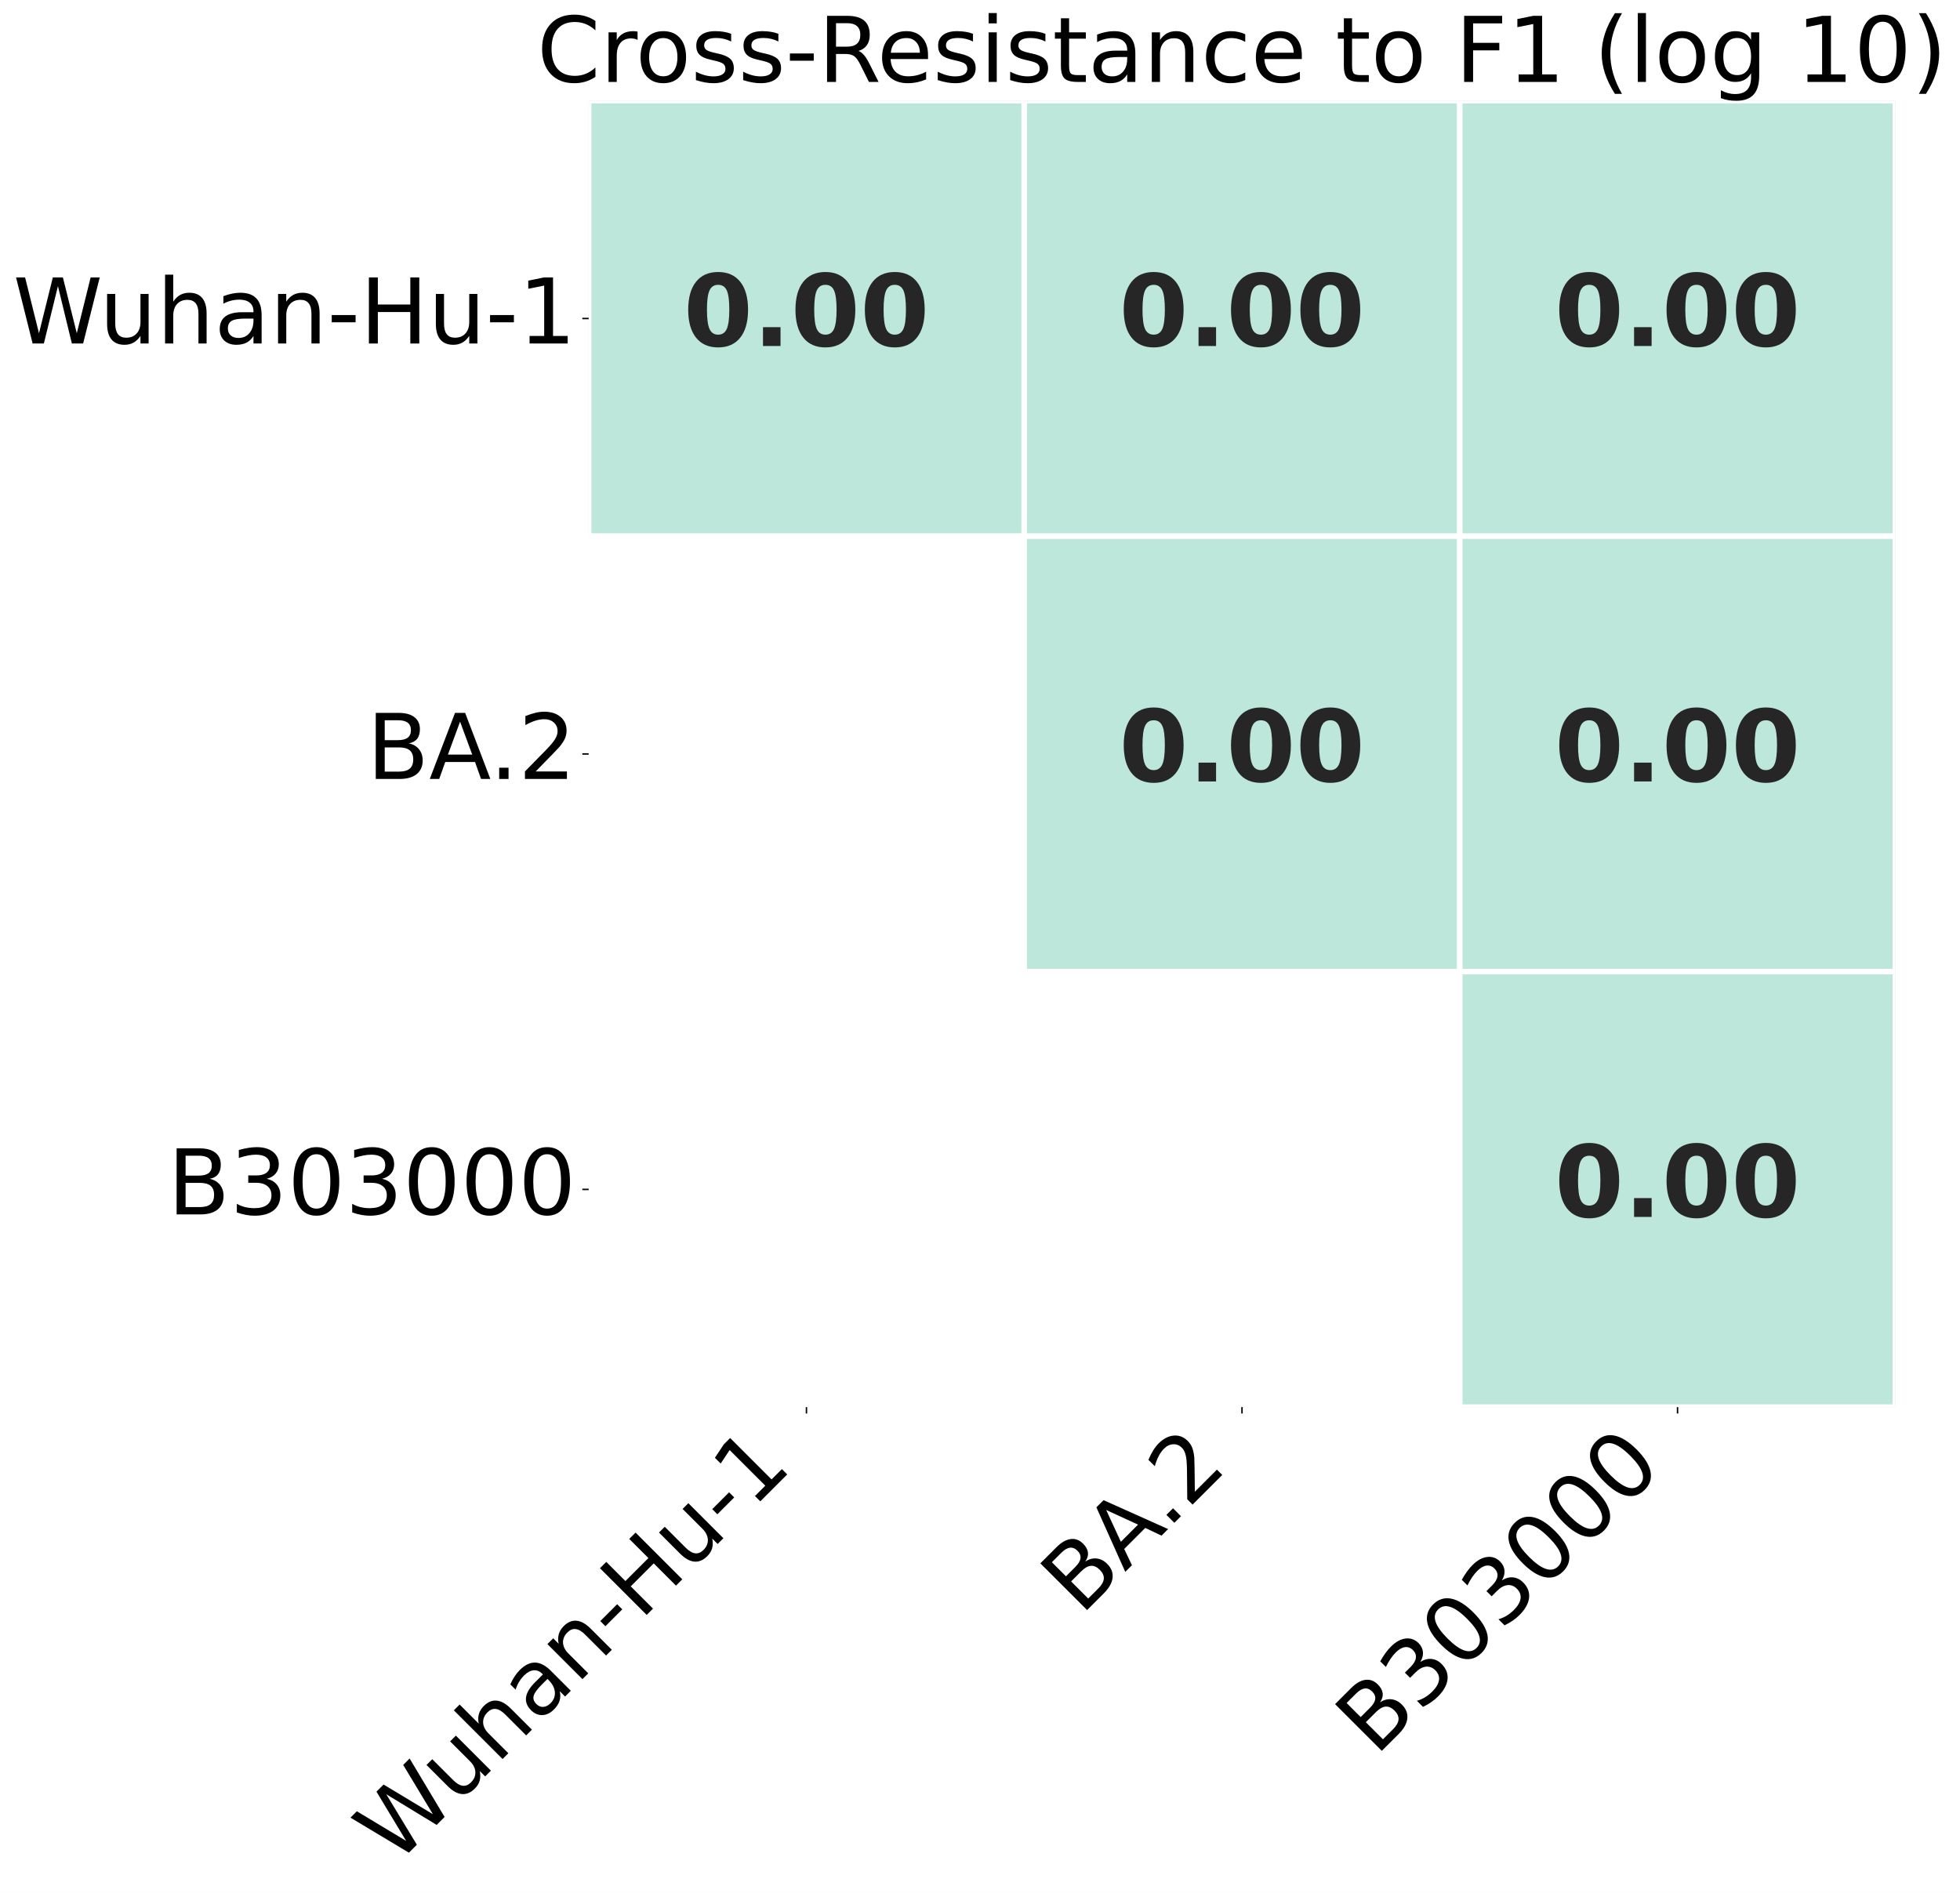
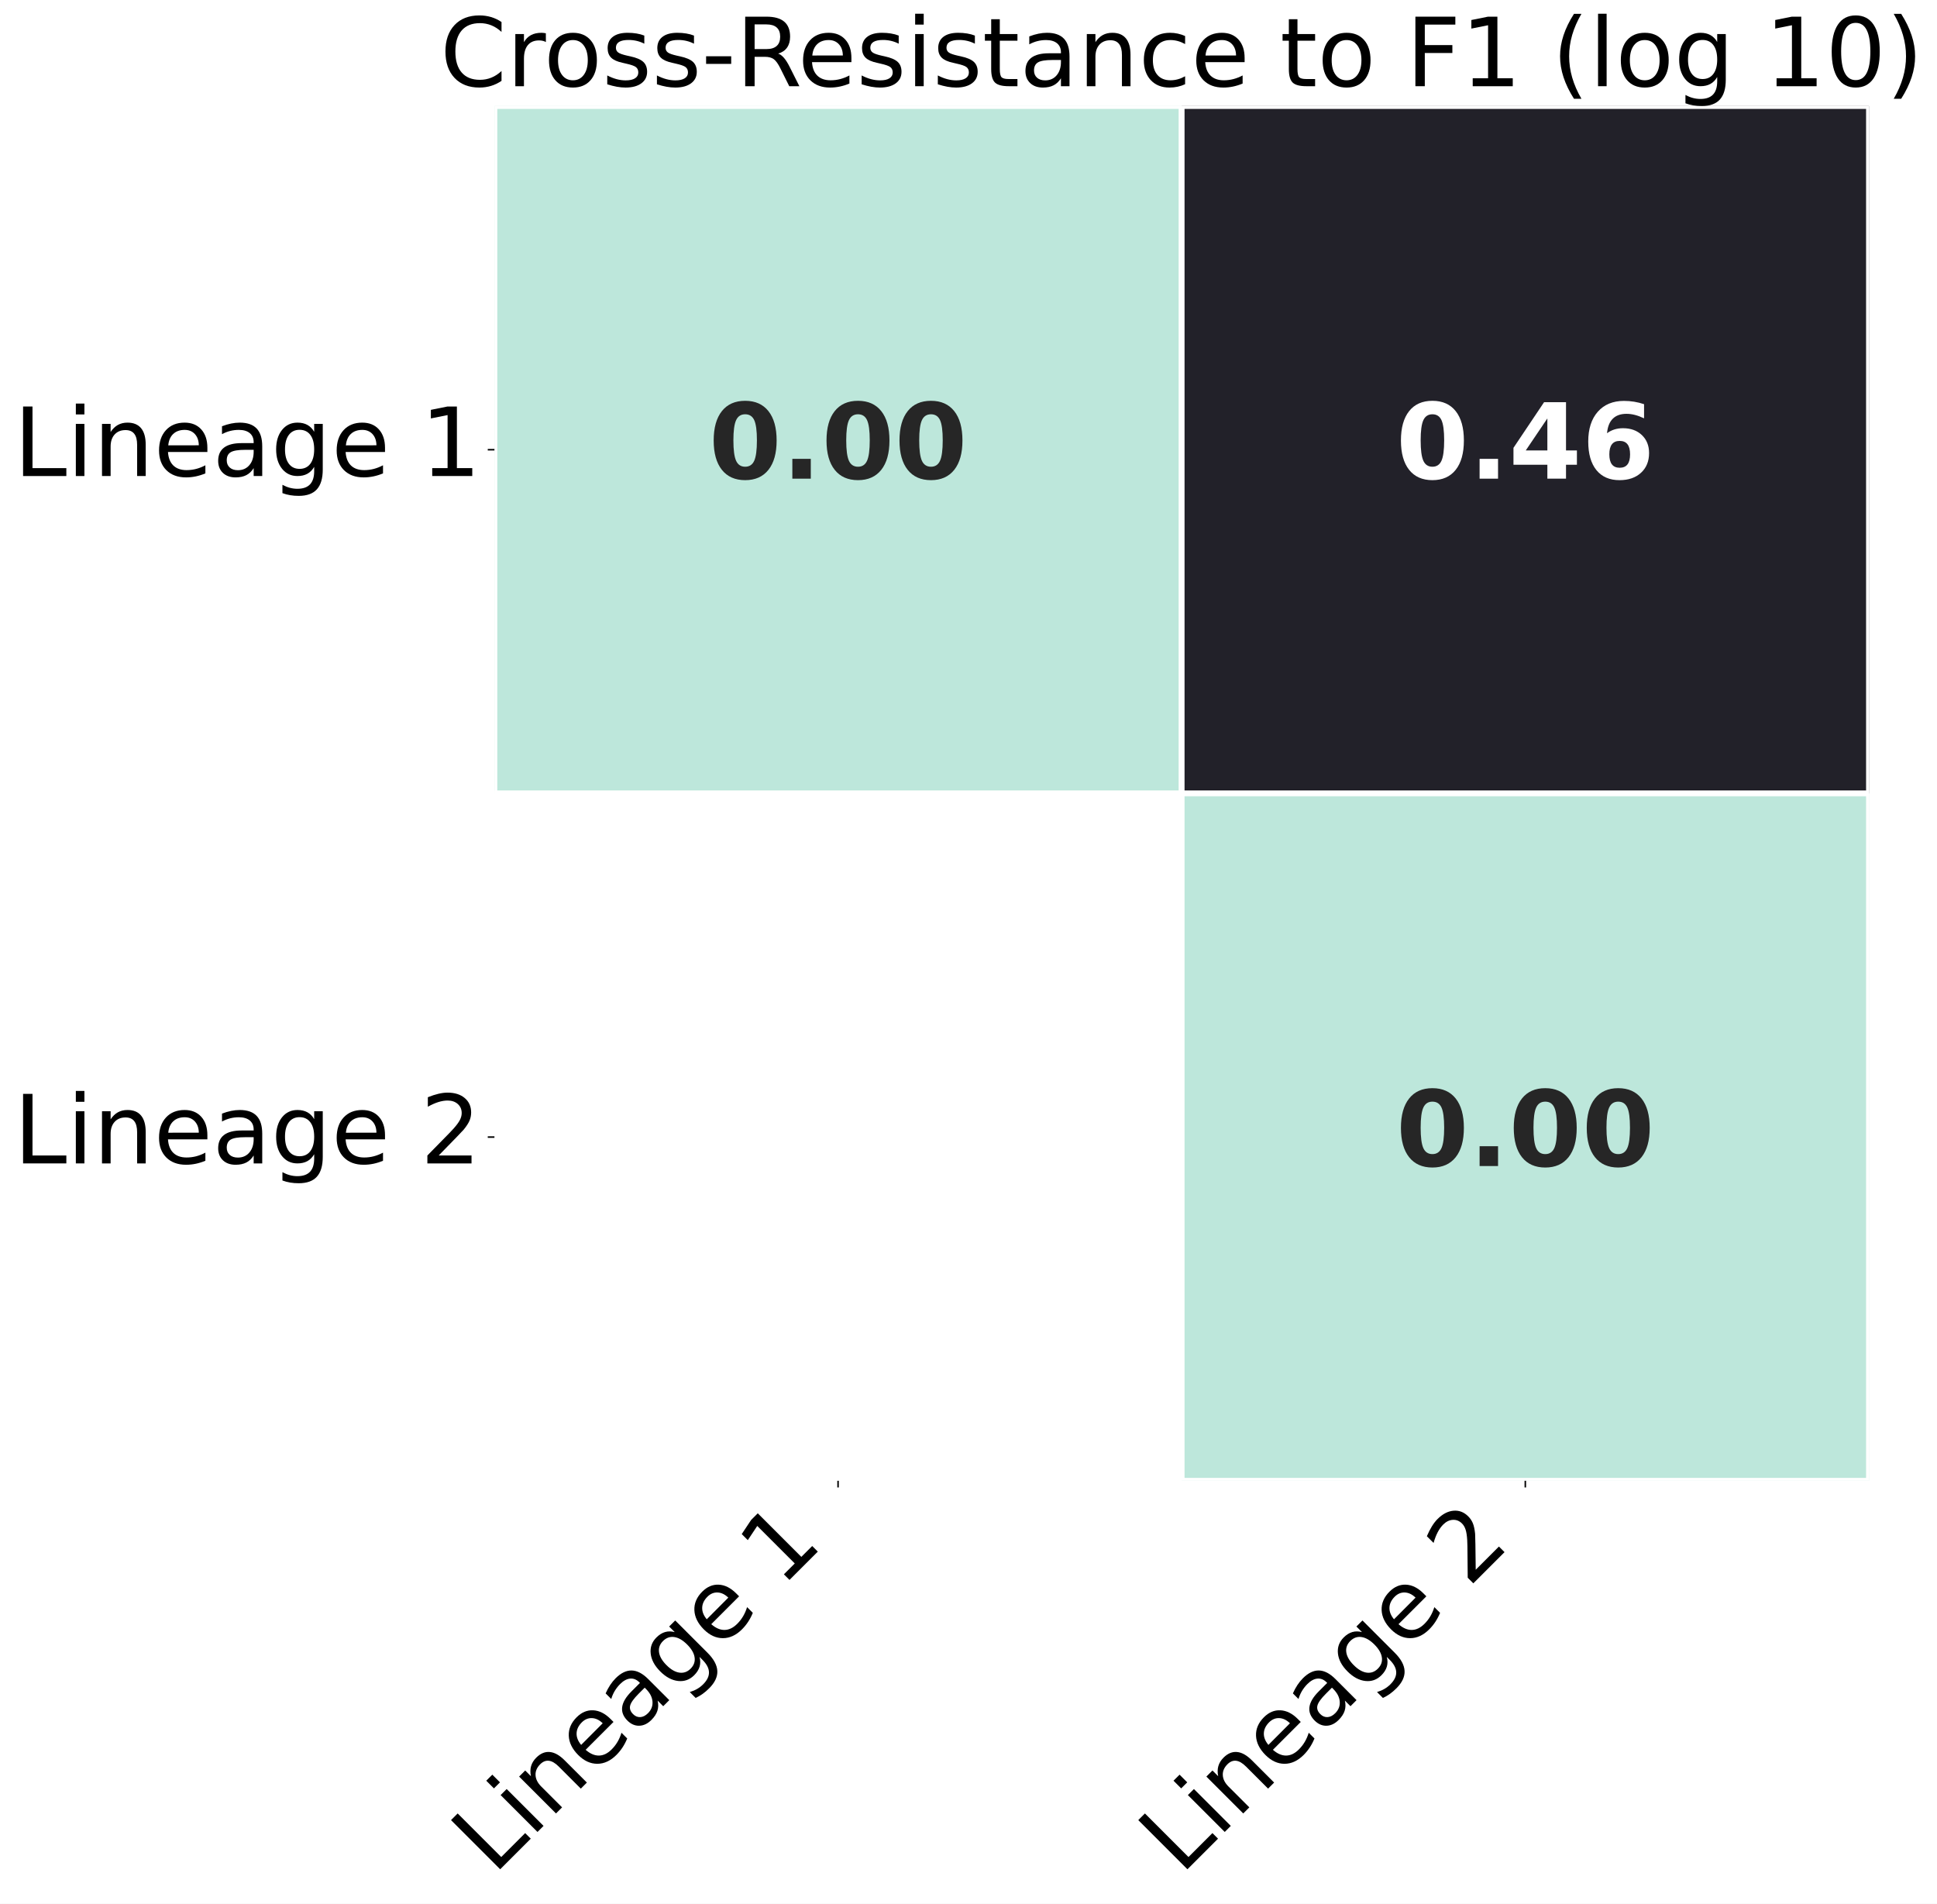
- <svg xmlns="http://www.w3.org/2000/svg" xmlns:xlink="http://www.w3.org/1999/xlink" width="1081.115pt" height="1044.29pt" viewBox="0 0 1081.115 1044.29" version="1.1">
+ <svg xmlns="http://www.w3.org/2000/svg" xmlns:xlink="http://www.w3.org/1999/xlink" width="1015.662pt" height="998.008pt" viewBox="0 0 1015.662 998.008" version="1.1">
  <defs>
    <style type="text/css">*{stroke-linejoin: round; stroke-linecap: butt}</style>
  </defs>
  <g id="figure_1">
    <g id="patch_1">
-       <path d="M 0 1044.29  L 1081.115 1044.29  L 1081.115 0  L 0 0  z " style="fill: #ffffff" />
+       <path d="M 0 998.008  L 1015.662 998.008  L 1015.662 -0  L 0 -0  z " style="fill: #ffffff" />
    </g>
    <g id="axes_1">
      <g id="patch_2">
-         <path d="M 324.708 776.311  L 1045.428 776.311  L 1045.428 55.591  L 324.708 55.591  z " style="fill: #ffffff" />
+         <path d="M 259.255 776.311  L 979.975 776.311  L 979.975 55.591  L 259.255 55.591  z " style="fill: #ffffff" />
      </g>
      <g id="QuadMesh_1">
-         <path d="M 324.708 55.591  L 564.948 55.591  L 564.948 295.831  L 324.708 295.831  L 324.708 55.591  " clip-path="url(#p2dd719ef88)" style="fill: #bde7db; stroke: #ffffff; stroke-width: 3" />
-         <path d="M 564.948 55.591  L 805.188 55.591  L 805.188 295.831  L 564.948 295.831  L 564.948 55.591  " clip-path="url(#p2dd719ef88)" style="fill: #bde7db; stroke: #ffffff; stroke-width: 3" />
-         <path d="M 805.188 55.591  L 1045.428 55.591  L 1045.428 295.831  L 805.188 295.831  L 805.188 55.591  " clip-path="url(#p2dd719ef88)" style="fill: #bde7db; stroke: #ffffff; stroke-width: 3" />
-         <path d="M 324.708 295.831  L 564.948 295.831  L 564.948 536.071  L 324.708 536.071  L 324.708 295.831  " clip-path="url(#p2dd719ef88)" style="fill: none; stroke: #ffffff; stroke-width: 3" />
-         <path d="M 564.948 295.831  L 805.188 295.831  L 805.188 536.071  L 564.948 536.071  L 564.948 295.831  " clip-path="url(#p2dd719ef88)" style="fill: #bde7db; stroke: #ffffff; stroke-width: 3" />
-         <path d="M 805.188 295.831  L 1045.428 295.831  L 1045.428 536.071  L 805.188 536.071  L 805.188 295.831  " clip-path="url(#p2dd719ef88)" style="fill: #bde7db; stroke: #ffffff; stroke-width: 3" />
-         <path d="M 324.708 536.071  L 564.948 536.071  L 564.948 776.311  L 324.708 776.311  L 324.708 536.071  " clip-path="url(#p2dd719ef88)" style="fill: none; stroke: #ffffff; stroke-width: 3" />
-         <path d="M 564.948 536.071  L 805.188 536.071  L 805.188 776.311  L 564.948 776.311  L 564.948 536.071  " clip-path="url(#p2dd719ef88)" style="fill: none; stroke: #ffffff; stroke-width: 3" />
-         <path d="M 805.188 536.071  L 1045.428 536.071  L 1045.428 776.311  L 805.188 776.311  L 805.188 536.071  " clip-path="url(#p2dd719ef88)" style="fill: #bde7db; stroke: #ffffff; stroke-width: 3" />
+         <path d="M 259.255 55.591  L 619.615 55.591  L 619.615 415.951  L 259.255 415.951  L 259.255 55.591  " clip-path="url(#p2020a7a3eb)" style="fill: #bde7db; stroke: #ffffff; stroke-width: 3" />
+         <path d="M 619.615 55.591  L 979.975 55.591  L 979.975 415.951  L 619.615 415.951  L 619.615 55.591  " clip-path="url(#p2020a7a3eb)" style="fill: #222129; stroke: #ffffff; stroke-width: 3" />
+         <path d="M 259.255 415.951  L 619.615 415.951  L 619.615 776.311  L 259.255 776.311  L 259.255 415.951  " clip-path="url(#p2020a7a3eb)" style="fill: none; stroke: #ffffff; stroke-width: 3" />
+         <path d="M 619.615 415.951  L 979.975 415.951  L 979.975 776.311  L 619.615 776.311  L 619.615 415.951  " clip-path="url(#p2020a7a3eb)" style="fill: #bde7db; stroke: #ffffff; stroke-width: 3" />
      </g>
      <g id="matplotlib.axis_1">
        <g id="xtick_1">
          <g id="line2d_1">
            <defs>
-               <path id="m6b0433010d" d="M 0 0  L 0 3.5  " style="stroke: #000000; stroke-width: 0.8" />
+               <path id="mced4cc26a5" d="M 0 0  L 0 3.5  " style="stroke: #000000; stroke-width: 0.8" />
            </defs>
            <g>
-               <use xlink:href="#m6b0433010d" x="444.828" y="776.311" style="stroke: #000000; stroke-width: 0.8" />
+               <use xlink:href="#mced4cc26a5" x="439.435" y="776.311" style="stroke: #000000; stroke-width: 0.8" />
            </g>
          </g>
          <g id="text_1">
-             <g transform="translate(217.9128 1029.737) rotate(-45) scale(0.5 -0.5)">
+             <g transform="translate(258.8021 983.455) rotate(-45) scale(0.5 -0.5)">
              <defs>
-                 <path id="DejaVuSans-57" d="M 213 4666  L 850 4666  L 1831 722  L 2809 4666  L 3519 4666  L 4500 722  L 5478 4666  L 6119 4666  L 4947 0  L 4153 0  L 3169 4050  L 2175 0  L 1381 0  L 213 4666  z " transform="scale(0.015625)" />
-                 <path id="DejaVuSans-75" d="M 544 1381  L 544 3500  L 1119 3500  L 1119 1403  Q 1119 906 1312 657  Q 1506 409 1894 409  Q 2359 409 2629 706  Q 2900 1003 2900 1516  L 2900 3500  L 3475 3500  L 3475 0  L 2900 0  L 2900 538  Q 2691 219 2414 64  Q 2138 -91 1772 -91  Q 1169 -91 856 284  Q 544 659 544 1381  z M 1991 3584  L 1991 3584  z " transform="scale(0.015625)" />
-                 <path id="DejaVuSans-68" d="M 3513 2113  L 3513 0  L 2938 0  L 2938 2094  Q 2938 2591 2744 2837  Q 2550 3084 2163 3084  Q 1697 3084 1428 2787  Q 1159 2491 1159 1978  L 1159 0  L 581 0  L 581 4863  L 1159 4863  L 1159 2956  Q 1366 3272 1645 3428  Q 1925 3584 2291 3584  Q 2894 3584 3203 3211  Q 3513 2838 3513 2113  z " transform="scale(0.015625)" />
+                 <path id="DejaVuSans-4c" d="M 628 4666  L 1259 4666  L 1259 531  L 3531 531  L 3531 0  L 628 0  L 628 4666  z " transform="scale(0.015625)" />
+                 <path id="DejaVuSans-69" d="M 603 3500  L 1178 3500  L 1178 0  L 603 0  L 603 3500  z M 603 4863  L 1178 4863  L 1178 4134  L 603 4134  L 603 4863  z " transform="scale(0.015625)" />
+                 <path id="DejaVuSans-6e" d="M 3513 2113  L 3513 0  L 2938 0  L 2938 2094  Q 2938 2591 2744 2837  Q 2550 3084 2163 3084  Q 1697 3084 1428 2787  Q 1159 2491 1159 1978  L 1159 0  L 581 0  L 581 3500  L 1159 3500  L 1159 2956  Q 1366 3272 1645 3428  Q 1925 3584 2291 3584  Q 2894 3584 3203 3211  Q 3513 2838 3513 2113  z " transform="scale(0.015625)" />
+                 <path id="DejaVuSans-65" d="M 3597 1894  L 3597 1613  L 953 1613  Q 991 1019 1311 708  Q 1631 397 2203 397  Q 2534 397 2845 478  Q 3156 559 3463 722  L 3463 178  Q 3153 47 2828 -22  Q 2503 -91 2169 -91  Q 1331 -91 842 396  Q 353 884 353 1716  Q 353 2575 817 3079  Q 1281 3584 2069 3584  Q 2775 3584 3186 3129  Q 3597 2675 3597 1894  z M 3022 2063  Q 3016 2534 2758 2815  Q 2500 3097 2075 3097  Q 1594 3097 1305 2825  Q 1016 2553 972 2059  L 3022 2063  z " transform="scale(0.015625)" />
                <path id="DejaVuSans-61" d="M 2194 1759  Q 1497 1759 1228 1600  Q 959 1441 959 1056  Q 959 750 1161 570  Q 1363 391 1709 391  Q 2188 391 2477 730  Q 2766 1069 2766 1631  L 2766 1759  L 2194 1759  z M 3341 1997  L 3341 0  L 2766 0  L 2766 531  Q 2569 213 2275 61  Q 1981 -91 1556 -91  Q 1019 -91 701 211  Q 384 513 384 1019  Q 384 1609 779 1909  Q 1175 2209 1959 2209  L 2766 2209  L 2766 2266  Q 2766 2663 2505 2880  Q 2244 3097 1772 3097  Q 1472 3097 1187 3025  Q 903 2953 641 2809  L 641 3341  Q 956 3463 1253 3523  Q 1550 3584 1831 3584  Q 2591 3584 2966 3190  Q 3341 2797 3341 1997  z " transform="scale(0.015625)" />
-                 <path id="DejaVuSans-6e" d="M 3513 2113  L 3513 0  L 2938 0  L 2938 2094  Q 2938 2591 2744 2837  Q 2550 3084 2163 3084  Q 1697 3084 1428 2787  Q 1159 2491 1159 1978  L 1159 0  L 581 0  L 581 3500  L 1159 3500  L 1159 2956  Q 1366 3272 1645 3428  Q 1925 3584 2291 3584  Q 2894 3584 3203 3211  Q 3513 2838 3513 2113  z " transform="scale(0.015625)" />
-                 <path id="DejaVuSans-2d" d="M 313 2009  L 1997 2009  L 1997 1497  L 313 1497  L 313 2009  z " transform="scale(0.015625)" />
-                 <path id="DejaVuSans-48" d="M 628 4666  L 1259 4666  L 1259 2753  L 3553 2753  L 3553 4666  L 4184 4666  L 4184 0  L 3553 0  L 3553 2222  L 1259 2222  L 1259 0  L 628 0  L 628 4666  z " transform="scale(0.015625)" />
+                 <path id="DejaVuSans-67" d="M 2906 1791  Q 2906 2416 2648 2759  Q 2391 3103 1925 3103  Q 1463 3103 1205 2759  Q 947 2416 947 1791  Q 947 1169 1205 825  Q 1463 481 1925 481  Q 2391 481 2648 825  Q 2906 1169 2906 1791  z M 3481 434  Q 3481 -459 3084 -895  Q 2688 -1331 1869 -1331  Q 1566 -1331 1297 -1286  Q 1028 -1241 775 -1147  L 775 -588  Q 1028 -725 1275 -790  Q 1522 -856 1778 -856  Q 2344 -856 2625 -561  Q 2906 -266 2906 331  L 2906 616  Q 2728 306 2450 153  Q 2172 0 1784 0  Q 1141 0 747 490  Q 353 981 353 1791  Q 353 2603 747 3093  Q 1141 3584 1784 3584  Q 2172 3584 2450 3431  Q 2728 3278 2906 2969  L 2906 3500  L 3481 3500  L 3481 434  z " transform="scale(0.015625)" />
+                 <path id="DejaVuSans-20" transform="scale(0.015625)" />
                <path id="DejaVuSans-31" d="M 794 531  L 1825 531  L 1825 4091  L 703 3866  L 703 4441  L 1819 4666  L 2450 4666  L 2450 531  L 3481 531  L 3481 0  L 794 0  L 794 531  z " transform="scale(0.015625)" />
              </defs>
-               <use xlink:href="#DejaVuSans-57" />
-               <use xlink:href="#DejaVuSans-75" x="95.252" />
-               <use xlink:href="#DejaVuSans-68" x="158.631" />
-               <use xlink:href="#DejaVuSans-61" x="222.01" />
-               <use xlink:href="#DejaVuSans-6e" x="283.289" />
-               <use xlink:href="#DejaVuSans-2d" x="346.668" />
-               <use xlink:href="#DejaVuSans-48" x="382.752" />
-               <use xlink:href="#DejaVuSans-75" x="457.947" />
-               <use xlink:href="#DejaVuSans-2d" x="521.326" />
-               <use xlink:href="#DejaVuSans-31" x="557.41" />
+               <use xlink:href="#DejaVuSans-4c" />
+               <use xlink:href="#DejaVuSans-69" x="55.713" />
+               <use xlink:href="#DejaVuSans-6e" x="83.496" />
+               <use xlink:href="#DejaVuSans-65" x="146.875" />
+               <use xlink:href="#DejaVuSans-61" x="208.398" />
+               <use xlink:href="#DejaVuSans-67" x="269.678" />
+               <use xlink:href="#DejaVuSans-65" x="333.154" />
+               <use xlink:href="#DejaVuSans-20" x="394.678" />
+               <use xlink:href="#DejaVuSans-31" x="426.465" />
            </g>
          </g>
        </g>
        <g id="xtick_2">
          <g id="line2d_2">
            <g>
-               <use xlink:href="#m6b0433010d" x="685.068" y="776.311" style="stroke: #000000; stroke-width: 0.8" />
+               <use xlink:href="#mced4cc26a5" x="799.795" y="776.311" style="stroke: #000000; stroke-width: 0.8" />
            </g>
          </g>
          <g id="text_2">
-             <g transform="translate(596.1602 891.73) rotate(-45) scale(0.5 -0.5)">
+             <g transform="translate(619.1621 983.455) rotate(-45) scale(0.5 -0.5)">
              <defs>
-                 <path id="DejaVuSans-42" d="M 1259 2228  L 1259 519  L 2272 519  Q 2781 519 3026 730  Q 3272 941 3272 1375  Q 3272 1813 3026 2020  Q 2781 2228 2272 2228  L 1259 2228  z M 1259 4147  L 1259 2741  L 2194 2741  Q 2656 2741 2882 2914  Q 3109 3088 3109 3444  Q 3109 3797 2882 3972  Q 2656 4147 2194 4147  L 1259 4147  z M 628 4666  L 2241 4666  Q 2963 4666 3353 4366  Q 3744 4066 3744 3513  Q 3744 3084 3544 2831  Q 3344 2578 2956 2516  Q 3422 2416 3680 2098  Q 3938 1781 3938 1306  Q 3938 681 3513 340  Q 3088 0 2303 0  L 628 0  L 628 4666  z " transform="scale(0.015625)" />
-                 <path id="DejaVuSans-41" d="M 2188 4044  L 1331 1722  L 3047 1722  L 2188 4044  z M 1831 4666  L 2547 4666  L 4325 0  L 3669 0  L 3244 1197  L 1141 1197  L 716 0  L 50 0  L 1831 4666  z " transform="scale(0.015625)" />
-                 <path id="DejaVuSans-2e" d="M 684 794  L 1344 794  L 1344 0  L 684 0  L 684 794  z " transform="scale(0.015625)" />
                <path id="DejaVuSans-32" d="M 1228 531  L 3431 531  L 3431 0  L 469 0  L 469 531  Q 828 903 1448 1529  Q 2069 2156 2228 2338  Q 2531 2678 2651 2914  Q 2772 3150 2772 3378  Q 2772 3750 2511 3984  Q 2250 4219 1831 4219  Q 1534 4219 1204 4116  Q 875 4013 500 3803  L 500 4441  Q 881 4594 1212 4672  Q 1544 4750 1819 4750  Q 2544 4750 2975 4387  Q 3406 4025 3406 3419  Q 3406 3131 3298 2873  Q 3191 2616 2906 2266  Q 2828 2175 2409 1742  Q 1991 1309 1228 531  z " transform="scale(0.015625)" />
              </defs>
-               <use xlink:href="#DejaVuSans-42" />
-               <use xlink:href="#DejaVuSans-41" x="68.604" />
-               <use xlink:href="#DejaVuSans-2e" x="135.262" />
-               <use xlink:href="#DejaVuSans-32" x="167.049" />
-             </g>
-           </g>
-         </g>
-         <g id="xtick_3">
-           <g id="line2d_3">
-             <g>
-               <use xlink:href="#m6b0433010d" x="925.308" y="776.311" style="stroke: #000000; stroke-width: 0.8" />
-             </g>
-           </g>
-           <g id="text_3">
-             <g transform="translate(758.7289 969.4012) rotate(-45) scale(0.5 -0.5)">
-               <defs>
-                 <path id="DejaVuSans-33" d="M 2597 2516  Q 3050 2419 3304 2112  Q 3559 1806 3559 1356  Q 3559 666 3084 287  Q 2609 -91 1734 -91  Q 1441 -91 1130 -33  Q 819 25 488 141  L 488 750  Q 750 597 1062 519  Q 1375 441 1716 441  Q 2309 441 2620 675  Q 2931 909 2931 1356  Q 2931 1769 2642 2001  Q 2353 2234 1838 2234  L 1294 2234  L 1294 2753  L 1863 2753  Q 2328 2753 2575 2939  Q 2822 3125 2822 3475  Q 2822 3834 2567 4026  Q 2313 4219 1838 4219  Q 1578 4219 1281 4162  Q 984 4106 628 3988  L 628 4550  Q 988 4650 1302 4700  Q 1616 4750 1894 4750  Q 2613 4750 3031 4423  Q 3450 4097 3450 3541  Q 3450 3153 3228 2886  Q 3006 2619 2597 2516  z " transform="scale(0.015625)" />
-                 <path id="DejaVuSans-30" d="M 2034 4250  Q 1547 4250 1301 3770  Q 1056 3291 1056 2328  Q 1056 1369 1301 889  Q 1547 409 2034 409  Q 2525 409 2770 889  Q 3016 1369 3016 2328  Q 3016 3291 2770 3770  Q 2525 4250 2034 4250  z M 2034 4750  Q 2819 4750 3233 4129  Q 3647 3509 3647 2328  Q 3647 1150 3233 529  Q 2819 -91 2034 -91  Q 1250 -91 836 529  Q 422 1150 422 2328  Q 422 3509 836 4129  Q 1250 4750 2034 4750  z " transform="scale(0.015625)" />
-               </defs>
-               <use xlink:href="#DejaVuSans-42" />
-               <use xlink:href="#DejaVuSans-33" x="68.604" />
-               <use xlink:href="#DejaVuSans-30" x="132.227" />
-               <use xlink:href="#DejaVuSans-33" x="195.85" />
-               <use xlink:href="#DejaVuSans-30" x="259.473" />
-               <use xlink:href="#DejaVuSans-30" x="323.096" />
-               <use xlink:href="#DejaVuSans-30" x="386.719" />
+               <use xlink:href="#DejaVuSans-4c" />
+               <use xlink:href="#DejaVuSans-69" x="55.713" />
+               <use xlink:href="#DejaVuSans-6e" x="83.496" />
+               <use xlink:href="#DejaVuSans-65" x="146.875" />
+               <use xlink:href="#DejaVuSans-61" x="208.398" />
+               <use xlink:href="#DejaVuSans-67" x="269.678" />
+               <use xlink:href="#DejaVuSans-65" x="333.154" />
+               <use xlink:href="#DejaVuSans-20" x="394.678" />
+               <use xlink:href="#DejaVuSans-32" x="426.465" />
            </g>
          </g>
        </g>
      </g>
      <g id="matplotlib.axis_2">
        <g id="ytick_1">
+           <g id="line2d_3">
+             <defs>
+               <path id="me16498909c" d="M 0 0  L -3.5 0  " style="stroke: #000000; stroke-width: 0.8" />
+             </defs>
+             <g>
+               <use xlink:href="#me16498909c" x="259.255" y="235.771" style="stroke: #000000; stroke-width: 0.8" />
+             </g>
+           </g>
+           <g id="text_3">
+             <g transform="translate(7.2 249.5675) scale(0.5 -0.5)">
+               <use xlink:href="#DejaVuSans-4c" />
+               <use xlink:href="#DejaVuSans-69" x="55.713" />
+               <use xlink:href="#DejaVuSans-6e" x="83.496" />
+               <use xlink:href="#DejaVuSans-65" x="146.875" />
+               <use xlink:href="#DejaVuSans-61" x="208.398" />
+               <use xlink:href="#DejaVuSans-67" x="269.678" />
+               <use xlink:href="#DejaVuSans-65" x="333.154" />
+               <use xlink:href="#DejaVuSans-20" x="394.678" />
+               <use xlink:href="#DejaVuSans-31" x="426.465" />
+             </g>
+           </g>
+         </g>
+         <g id="ytick_2">
          <g id="line2d_4">
-             <defs>
-               <path id="ma09bff9cb1" d="M 0 0  L -3.5 0  " style="stroke: #000000; stroke-width: 0.8" />
-             </defs>
-             <g>
-               <use xlink:href="#ma09bff9cb1" x="324.708" y="175.711" style="stroke: #000000; stroke-width: 0.8" />
+             <g>
+               <use xlink:href="#me16498909c" x="259.255" y="596.131" style="stroke: #000000; stroke-width: 0.8" />
            </g>
          </g>
          <g id="text_4">
-             <g transform="translate(7.2 189.5075) scale(0.5 -0.5)">
-               <use xlink:href="#DejaVuSans-57" />
-               <use xlink:href="#DejaVuSans-75" x="95.252" />
-               <use xlink:href="#DejaVuSans-68" x="158.631" />
-               <use xlink:href="#DejaVuSans-61" x="222.01" />
-               <use xlink:href="#DejaVuSans-6e" x="283.289" />
-               <use xlink:href="#DejaVuSans-2d" x="346.668" />
-               <use xlink:href="#DejaVuSans-48" x="382.752" />
-               <use xlink:href="#DejaVuSans-75" x="457.947" />
-               <use xlink:href="#DejaVuSans-2d" x="521.326" />
-               <use xlink:href="#DejaVuSans-31" x="557.41" />
-             </g>
-           </g>
-         </g>
-         <g id="ytick_2">
-           <g id="line2d_5">
-             <g>
-               <use xlink:href="#ma09bff9cb1" x="324.708" y="415.951" style="stroke: #000000; stroke-width: 0.8" />
-             </g>
-           </g>
-           <g id="text_5">
-             <g transform="translate(202.3719 429.7475) scale(0.5 -0.5)">
-               <use xlink:href="#DejaVuSans-42" />
-               <use xlink:href="#DejaVuSans-41" x="68.604" />
-               <use xlink:href="#DejaVuSans-2e" x="135.262" />
-               <use xlink:href="#DejaVuSans-32" x="167.049" />
-             </g>
-           </g>
-         </g>
-         <g id="ytick_3">
-           <g id="line2d_6">
-             <g>
-               <use xlink:href="#ma09bff9cb1" x="324.708" y="656.191" style="stroke: #000000; stroke-width: 0.8" />
-             </g>
-           </g>
-           <g id="text_6">
-             <g transform="translate(92.52813 669.9875) scale(0.5 -0.5)">
-               <use xlink:href="#DejaVuSans-42" />
-               <use xlink:href="#DejaVuSans-33" x="68.604" />
-               <use xlink:href="#DejaVuSans-30" x="132.227" />
-               <use xlink:href="#DejaVuSans-33" x="195.85" />
-               <use xlink:href="#DejaVuSans-30" x="259.473" />
-               <use xlink:href="#DejaVuSans-30" x="323.096" />
-               <use xlink:href="#DejaVuSans-30" x="386.719" />
-             </g>
-           </g>
-         </g>
-       </g>
-       <g id="text_7">
-         <g style="fill: #262626" transform="translate(376.9802 190.8872) scale(0.55 -0.55)">
+             <g transform="translate(7.2 609.9275) scale(0.5 -0.5)">
+               <use xlink:href="#DejaVuSans-4c" />
+               <use xlink:href="#DejaVuSans-69" x="55.713" />
+               <use xlink:href="#DejaVuSans-6e" x="83.496" />
+               <use xlink:href="#DejaVuSans-65" x="146.875" />
+               <use xlink:href="#DejaVuSans-61" x="208.398" />
+               <use xlink:href="#DejaVuSans-67" x="269.678" />
+               <use xlink:href="#DejaVuSans-65" x="333.154" />
+               <use xlink:href="#DejaVuSans-20" x="394.678" />
+               <use xlink:href="#DejaVuSans-32" x="426.465" />
+             </g>
+           </g>
+         </g>
+       </g>
+       <g id="text_5">
+         <g style="fill: #262626" transform="translate(371.587 250.9472) scale(0.55 -0.55)">
          <defs>
            <path id="DejaVuSans-Bold-30" d="M 2944 2338  Q 2944 3213 2780 3570  Q 2616 3928 2228 3928  Q 1841 3928 1675 3570  Q 1509 3213 1509 2338  Q 1509 1453 1675 1090  Q 1841 728 2228 728  Q 2613 728 2778 1090  Q 2944 1453 2944 2338  z M 4147 2328  Q 4147 1169 3647 539  Q 3147 -91 2228 -91  Q 1306 -91 806 539  Q 306 1169 306 2328  Q 306 3491 806 4120  Q 1306 4750 2228 4750  Q 3147 4750 3647 4120  Q 4147 3491 4147 2328  z " transform="scale(0.015625)" />
            <path id="DejaVuSans-Bold-2e" d="M 653 1209  L 1778 1209  L 1778 0  L 653 0  L 653 1209  z " transform="scale(0.015625)" />
          </defs>
          <use xlink:href="#DejaVuSans-Bold-30" />
          <use xlink:href="#DejaVuSans-Bold-2e" x="69.58" />
          <use xlink:href="#DejaVuSans-Bold-30" x="107.568" />
          <use xlink:href="#DejaVuSans-Bold-30" x="177.148" />
        </g>
      </g>
-       <g id="text_8">
-         <g style="fill: #262626" transform="translate(617.2202 190.8872) scale(0.55 -0.55)">
+       <g id="text_6">
+         <g style="fill: #ffffff" transform="translate(731.947 250.9472) scale(0.55 -0.55)">
+           <defs>
+             <path id="DejaVuSans-Bold-34" d="M 2356 3675  L 1038 1722  L 2356 1722  L 2356 3675  z M 2156 4666  L 3494 4666  L 3494 1722  L 4159 1722  L 4159 850  L 3494 850  L 3494 0  L 2356 0  L 2356 850  L 288 850  L 288 1881  L 2156 4666  z " transform="scale(0.015625)" />
+             <path id="DejaVuSans-Bold-36" d="M 2316 2303  Q 2000 2303 1842 2098  Q 1684 1894 1684 1484  Q 1684 1075 1842 870  Q 2000 666 2316 666  Q 2634 666 2792 870  Q 2950 1075 2950 1484  Q 2950 1894 2792 2098  Q 2634 2303 2316 2303  z M 3803 4544  L 3803 3681  Q 3506 3822 3243 3889  Q 2981 3956 2731 3956  Q 2194 3956 1894 3657  Q 1594 3359 1544 2772  Q 1750 2925 1990 3001  Q 2231 3078 2516 3078  Q 3231 3078 3670 2659  Q 4109 2241 4109 1563  Q 4109 813 3618 361  Q 3128 -91 2303 -91  Q 1394 -91 895 523  Q 397 1138 397 2266  Q 397 3422 980 4083  Q 1563 4744 2578 4744  Q 2900 4744 3203 4694  Q 3506 4644 3803 4544  z " transform="scale(0.015625)" />
+           </defs>
+           <use xlink:href="#DejaVuSans-Bold-30" />
+           <use xlink:href="#DejaVuSans-Bold-2e" x="69.58" />
+           <use xlink:href="#DejaVuSans-Bold-34" x="107.568" />
+           <use xlink:href="#DejaVuSans-Bold-36" x="177.148" />
+         </g>
+       </g>
+       <g id="text_7">
+         <g style="fill: #262626" transform="translate(731.947 611.3072) scale(0.55 -0.55)">
          <use xlink:href="#DejaVuSans-Bold-30" />
          <use xlink:href="#DejaVuSans-Bold-2e" x="69.58" />
          <use xlink:href="#DejaVuSans-Bold-30" x="107.568" />
          <use xlink:href="#DejaVuSans-Bold-30" x="177.148" />
        </g>
      </g>
-       <g id="text_9">
-         <g style="fill: #262626" transform="translate(857.4602 190.8872) scale(0.55 -0.55)">
-           <use xlink:href="#DejaVuSans-Bold-30" />
-           <use xlink:href="#DejaVuSans-Bold-2e" x="69.58" />
-           <use xlink:href="#DejaVuSans-Bold-30" x="107.568" />
-           <use xlink:href="#DejaVuSans-Bold-30" x="177.148" />
-         </g>
-       </g>
-       <g id="text_10">
-         <g style="fill: #262626" transform="translate(617.2202 431.1272) scale(0.55 -0.55)">
-           <use xlink:href="#DejaVuSans-Bold-30" />
-           <use xlink:href="#DejaVuSans-Bold-2e" x="69.58" />
-           <use xlink:href="#DejaVuSans-Bold-30" x="107.568" />
-           <use xlink:href="#DejaVuSans-Bold-30" x="177.148" />
-         </g>
-       </g>
-       <g id="text_11">
-         <g style="fill: #262626" transform="translate(857.4602 431.1272) scale(0.55 -0.55)">
-           <use xlink:href="#DejaVuSans-Bold-30" />
-           <use xlink:href="#DejaVuSans-Bold-2e" x="69.58" />
-           <use xlink:href="#DejaVuSans-Bold-30" x="107.568" />
-           <use xlink:href="#DejaVuSans-Bold-30" x="177.148" />
-         </g>
-       </g>
-       <g id="text_12">
-         <g style="fill: #262626" transform="translate(857.4602 671.3672) scale(0.55 -0.55)">
-           <use xlink:href="#DejaVuSans-Bold-30" />
-           <use xlink:href="#DejaVuSans-Bold-2e" x="69.58" />
-           <use xlink:href="#DejaVuSans-Bold-30" x="107.568" />
-           <use xlink:href="#DejaVuSans-Bold-30" x="177.148" />
-         </g>
-       </g>
-       <g id="text_13">
-         <g transform="translate(296.2202 45.19219) scale(0.5 -0.5)">
+       <g id="text_8">
+         <g transform="translate(230.767 45.19219) scale(0.5 -0.5)">
          <defs>
            <path id="DejaVuSans-43" d="M 4122 4306  L 4122 3641  Q 3803 3938 3442 4084  Q 3081 4231 2675 4231  Q 1875 4231 1450 3742  Q 1025 3253 1025 2328  Q 1025 1406 1450 917  Q 1875 428 2675 428  Q 3081 428 3442 575  Q 3803 722 4122 1019  L 4122 359  Q 3791 134 3420 21  Q 3050 -91 2638 -91  Q 1578 -91 968 557  Q 359 1206 359 2328  Q 359 3453 968 4101  Q 1578 4750 2638 4750  Q 3056 4750 3426 4639  Q 3797 4528 4122 4306  z " transform="scale(0.015625)" />
            <path id="DejaVuSans-72" d="M 2631 2963  Q 2534 3019 2420 3045  Q 2306 3072 2169 3072  Q 1681 3072 1420 2755  Q 1159 2438 1159 1844  L 1159 0  L 581 0  L 581 3500  L 1159 3500  L 1159 2956  Q 1341 3275 1631 3429  Q 1922 3584 2338 3584  Q 2397 3584 2469 3576  Q 2541 3569 2628 3553  L 2631 2963  z " transform="scale(0.015625)" />
            <path id="DejaVuSans-6f" d="M 1959 3097  Q 1497 3097 1228 2736  Q 959 2375 959 1747  Q 959 1119 1226 758  Q 1494 397 1959 397  Q 2419 397 2687 759  Q 2956 1122 2956 1747  Q 2956 2369 2687 2733  Q 2419 3097 1959 3097  z M 1959 3584  Q 2709 3584 3137 3096  Q 3566 2609 3566 1747  Q 3566 888 3137 398  Q 2709 -91 1959 -91  Q 1206 -91 779 398  Q 353 888 353 1747  Q 353 2609 779 3096  Q 1206 3584 1959 3584  z " transform="scale(0.015625)" />
            <path id="DejaVuSans-73" d="M 2834 3397  L 2834 2853  Q 2591 2978 2328 3040  Q 2066 3103 1784 3103  Q 1356 3103 1142 2972  Q 928 2841 928 2578  Q 928 2378 1081 2264  Q 1234 2150 1697 2047  L 1894 2003  Q 2506 1872 2764 1633  Q 3022 1394 3022 966  Q 3022 478 2636 193  Q 2250 -91 1575 -91  Q 1294 -91 989 -36  Q 684 19 347 128  L 347 722  Q 666 556 975 473  Q 1284 391 1588 391  Q 1994 391 2212 530  Q 2431 669 2431 922  Q 2431 1156 2273 1281  Q 2116 1406 1581 1522  L 1381 1569  Q 847 1681 609 1914  Q 372 2147 372 2553  Q 372 3047 722 3315  Q 1072 3584 1716 3584  Q 2034 3584 2315 3537  Q 2597 3491 2834 3397  z " transform="scale(0.015625)" />
+             <path id="DejaVuSans-2d" d="M 313 2009  L 1997 2009  L 1997 1497  L 313 1497  L 313 2009  z " transform="scale(0.015625)" />
            <path id="DejaVuSans-52" d="M 2841 2188  Q 3044 2119 3236 1894  Q 3428 1669 3622 1275  L 4263 0  L 3584 0  L 2988 1197  Q 2756 1666 2539 1819  Q 2322 1972 1947 1972  L 1259 1972  L 1259 0  L 628 0  L 628 4666  L 2053 4666  Q 2853 4666 3247 4331  Q 3641 3997 3641 3322  Q 3641 2881 3436 2590  Q 3231 2300 2841 2188  z M 1259 4147  L 1259 2491  L 2053 2491  Q 2509 2491 2742 2702  Q 2975 2913 2975 3322  Q 2975 3731 2742 3939  Q 2509 4147 2053 4147  L 1259 4147  z " transform="scale(0.015625)" />
-             <path id="DejaVuSans-65" d="M 3597 1894  L 3597 1613  L 953 1613  Q 991 1019 1311 708  Q 1631 397 2203 397  Q 2534 397 2845 478  Q 3156 559 3463 722  L 3463 178  Q 3153 47 2828 -22  Q 2503 -91 2169 -91  Q 1331 -91 842 396  Q 353 884 353 1716  Q 353 2575 817 3079  Q 1281 3584 2069 3584  Q 2775 3584 3186 3129  Q 3597 2675 3597 1894  z M 3022 2063  Q 3016 2534 2758 2815  Q 2500 3097 2075 3097  Q 1594 3097 1305 2825  Q 1016 2553 972 2059  L 3022 2063  z " transform="scale(0.015625)" />
-             <path id="DejaVuSans-69" d="M 603 3500  L 1178 3500  L 1178 0  L 603 0  L 603 3500  z M 603 4863  L 1178 4863  L 1178 4134  L 603 4134  L 603 4863  z " transform="scale(0.015625)" />
            <path id="DejaVuSans-74" d="M 1172 4494  L 1172 3500  L 2356 3500  L 2356 3053  L 1172 3053  L 1172 1153  Q 1172 725 1289 603  Q 1406 481 1766 481  L 2356 481  L 2356 0  L 1766 0  Q 1100 0 847 248  Q 594 497 594 1153  L 594 3053  L 172 3053  L 172 3500  L 594 3500  L 594 4494  L 1172 4494  z " transform="scale(0.015625)" />
            <path id="DejaVuSans-63" d="M 3122 3366  L 3122 2828  Q 2878 2963 2633 3030  Q 2388 3097 2138 3097  Q 1578 3097 1268 2742  Q 959 2388 959 1747  Q 959 1106 1268 751  Q 1578 397 2138 397  Q 2388 397 2633 464  Q 2878 531 3122 666  L 3122 134  Q 2881 22 2623 -34  Q 2366 -91 2075 -91  Q 1284 -91 818 406  Q 353 903 353 1747  Q 353 2603 823 3093  Q 1294 3584 2113 3584  Q 2378 3584 2631 3529  Q 2884 3475 3122 3366  z " transform="scale(0.015625)" />
-             <path id="DejaVuSans-20" transform="scale(0.015625)" />
            <path id="DejaVuSans-46" d="M 628 4666  L 3309 4666  L 3309 4134  L 1259 4134  L 1259 2759  L 3109 2759  L 3109 2228  L 1259 2228  L 1259 0  L 628 0  L 628 4666  z " transform="scale(0.015625)" />
            <path id="DejaVuSans-28" d="M 1984 4856  Q 1566 4138 1362 3434  Q 1159 2731 1159 2009  Q 1159 1288 1364 580  Q 1569 -128 1984 -844  L 1484 -844  Q 1016 -109 783 600  Q 550 1309 550 2009  Q 550 2706 781 3412  Q 1013 4119 1484 4856  L 1984 4856  z " transform="scale(0.015625)" />
            <path id="DejaVuSans-6c" d="M 603 4863  L 1178 4863  L 1178 0  L 603 0  L 603 4863  z " transform="scale(0.015625)" />
-             <path id="DejaVuSans-67" d="M 2906 1791  Q 2906 2416 2648 2759  Q 2391 3103 1925 3103  Q 1463 3103 1205 2759  Q 947 2416 947 1791  Q 947 1169 1205 825  Q 1463 481 1925 481  Q 2391 481 2648 825  Q 2906 1169 2906 1791  z M 3481 434  Q 3481 -459 3084 -895  Q 2688 -1331 1869 -1331  Q 1566 -1331 1297 -1286  Q 1028 -1241 775 -1147  L 775 -588  Q 1028 -725 1275 -790  Q 1522 -856 1778 -856  Q 2344 -856 2625 -561  Q 2906 -266 2906 331  L 2906 616  Q 2728 306 2450 153  Q 2172 0 1784 0  Q 1141 0 747 490  Q 353 981 353 1791  Q 353 2603 747 3093  Q 1141 3584 1784 3584  Q 2172 3584 2450 3431  Q 2728 3278 2906 2969  L 2906 3500  L 3481 3500  L 3481 434  z " transform="scale(0.015625)" />
+             <path id="DejaVuSans-30" d="M 2034 4250  Q 1547 4250 1301 3770  Q 1056 3291 1056 2328  Q 1056 1369 1301 889  Q 1547 409 2034 409  Q 2525 409 2770 889  Q 3016 1369 3016 2328  Q 3016 3291 2770 3770  Q 2525 4250 2034 4250  z M 2034 4750  Q 2819 4750 3233 4129  Q 3647 3509 3647 2328  Q 3647 1150 3233 529  Q 2819 -91 2034 -91  Q 1250 -91 836 529  Q 422 1150 422 2328  Q 422 3509 836 4129  Q 1250 4750 2034 4750  z " transform="scale(0.015625)" />
            <path id="DejaVuSans-29" d="M 513 4856  L 1013 4856  Q 1481 4119 1714 3412  Q 1947 2706 1947 2009  Q 1947 1309 1714 600  Q 1481 -109 1013 -844  L 513 -844  Q 928 -128 1133 580  Q 1338 1288 1338 2009  Q 1338 2731 1133 3434  Q 928 4138 513 4856  z " transform="scale(0.015625)" />
          </defs>
          <use xlink:href="#DejaVuSans-43" />
          <use xlink:href="#DejaVuSans-72" x="69.824" />
          <use xlink:href="#DejaVuSans-6f" x="108.688" />
          <use xlink:href="#DejaVuSans-73" x="169.869" />
          <use xlink:href="#DejaVuSans-73" x="221.969" />
          <use xlink:href="#DejaVuSans-2d" x="274.068" />
          <use xlink:href="#DejaVuSans-52" x="310.152" />
          <use xlink:href="#DejaVuSans-65" x="375.135" />
          <use xlink:href="#DejaVuSans-73" x="436.658" />
          <use xlink:href="#DejaVuSans-69" x="488.758" />
          <use xlink:href="#DejaVuSans-73" x="516.541" />
          <use xlink:href="#DejaVuSans-74" x="568.641" />
          <use xlink:href="#DejaVuSans-61" x="607.85" />
          <use xlink:href="#DejaVuSans-6e" x="669.129" />
          <use xlink:href="#DejaVuSans-63" x="732.508" />
          <use xlink:href="#DejaVuSans-65" x="787.488" />
          <use xlink:href="#DejaVuSans-20" x="849.012" />
          <use xlink:href="#DejaVuSans-74" x="880.799" />
          <use xlink:href="#DejaVuSans-6f" x="920.008" />
          <use xlink:href="#DejaVuSans-20" x="981.189" />
          <use xlink:href="#DejaVuSans-46" x="1012.977" />
          <use xlink:href="#DejaVuSans-31" x="1070.496" />
          <use xlink:href="#DejaVuSans-20" x="1134.119" />
          <use xlink:href="#DejaVuSans-28" x="1165.906" />
          <use xlink:href="#DejaVuSans-6c" x="1204.92" />
          <use xlink:href="#DejaVuSans-6f" x="1232.703" />
          <use xlink:href="#DejaVuSans-67" x="1293.885" />
          <use xlink:href="#DejaVuSans-20" x="1357.361" />
          <use xlink:href="#DejaVuSans-31" x="1389.148" />
          <use xlink:href="#DejaVuSans-30" x="1452.771" />
          <use xlink:href="#DejaVuSans-29" x="1516.395" />
        </g>
      </g>
    </g>
  </g>
  <defs>
-     <clipPath id="p2dd719ef88">
-       <rect x="324.708" y="55.591" width="720.72" height="720.72" />
+     <clipPath id="p2020a7a3eb">
+       <rect x="259.255" y="55.591" width="720.72" height="720.72" />
    </clipPath>
  </defs>
</svg>
